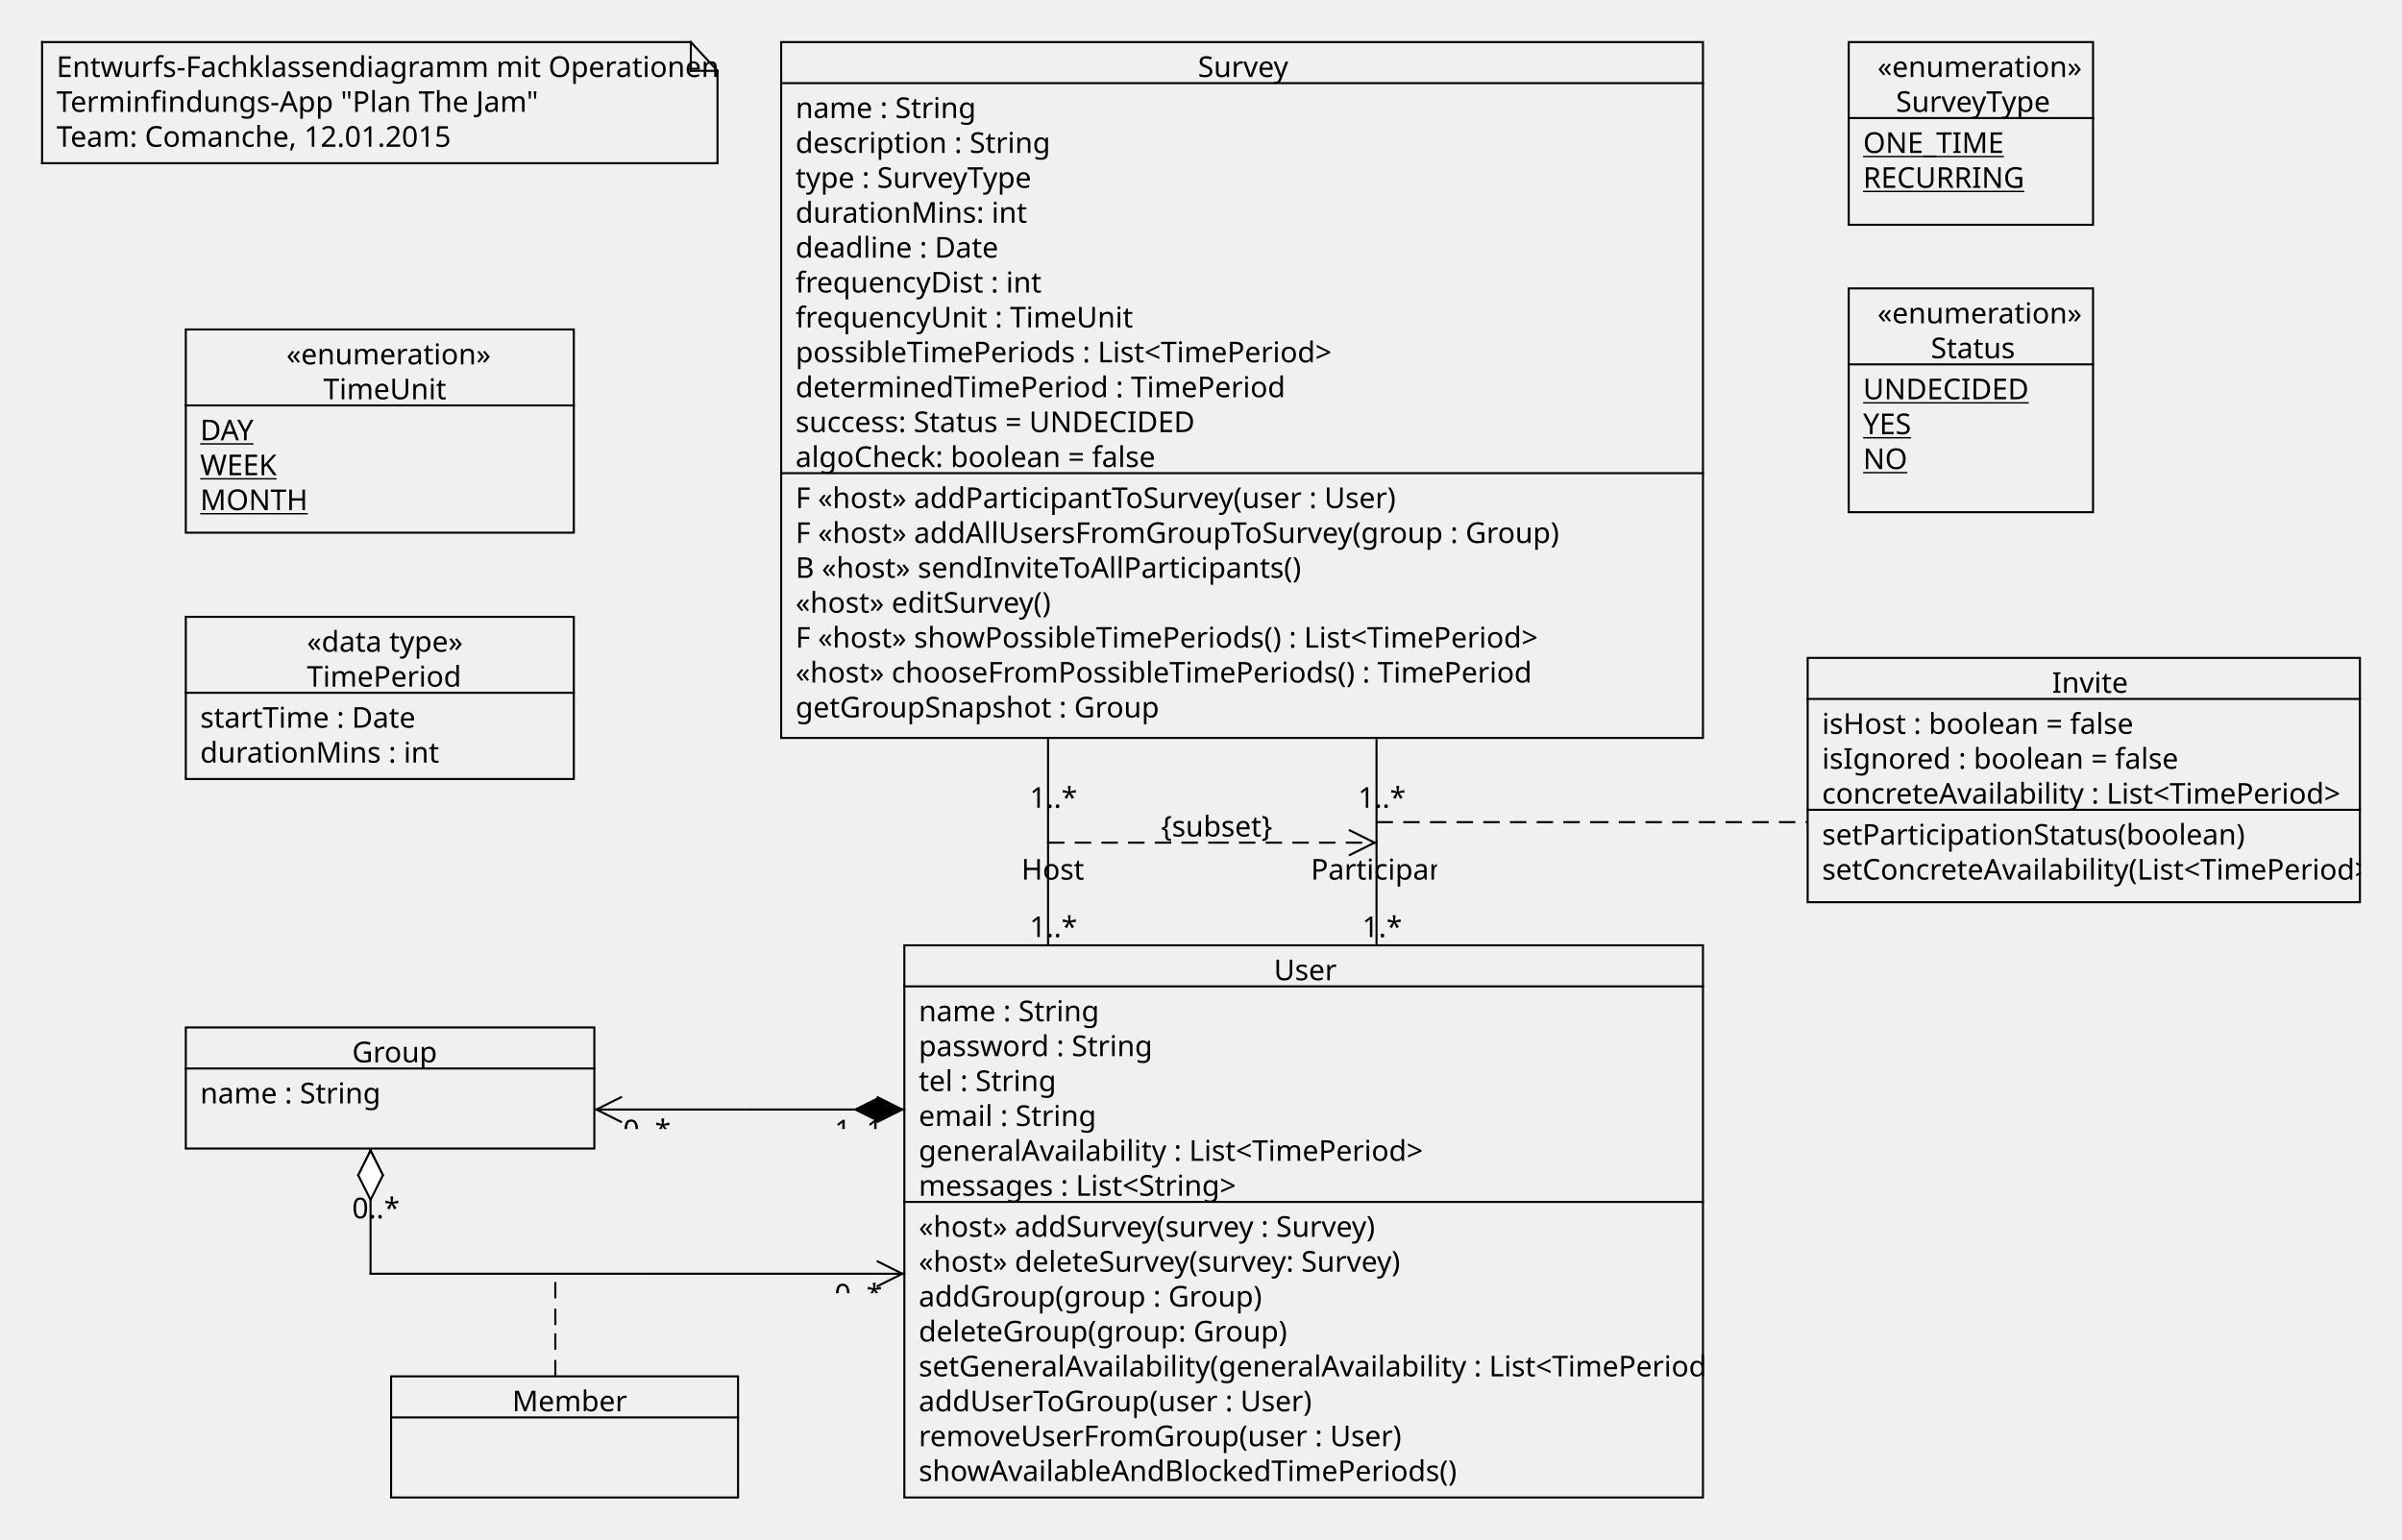
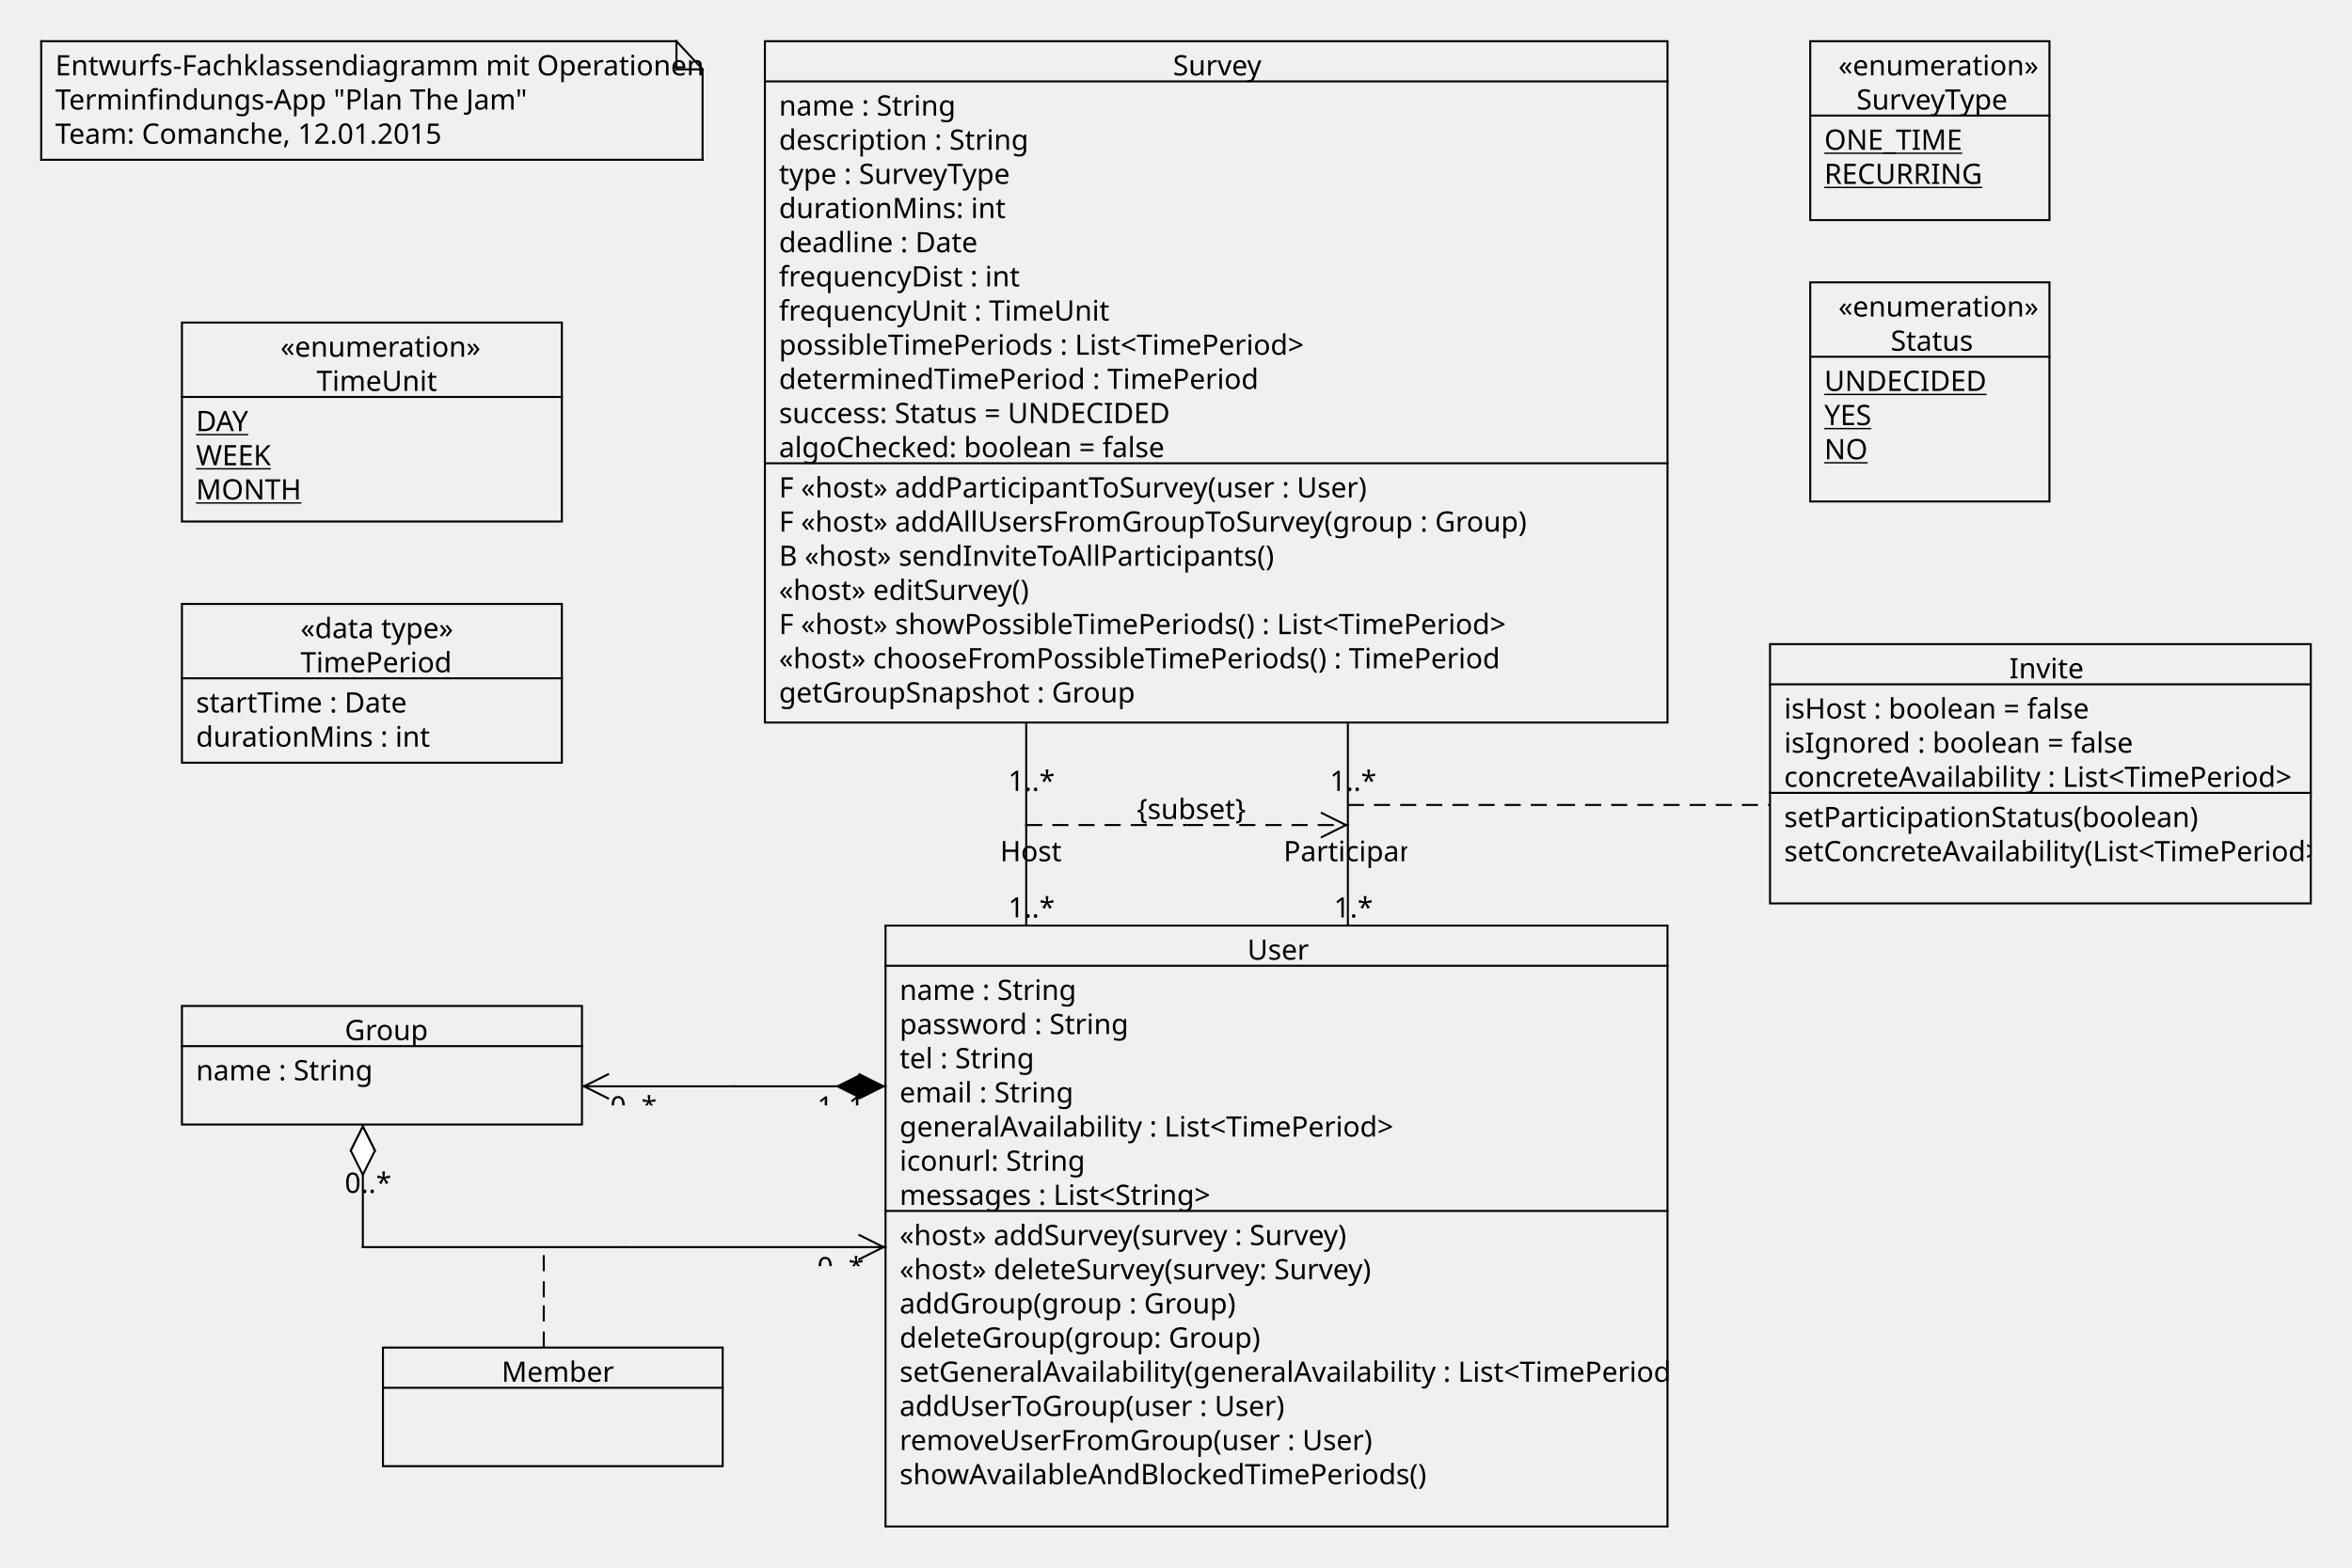
- <svg xmlns="http://www.w3.org/2000/svg" fill-opacity="1" color-rendering="auto" color-interpolation="auto" text-rendering="auto" stroke="black" stroke-linecap="square" width="1170" stroke-miterlimit="10" shape-rendering="auto" stroke-opacity="1" fill="black" stroke-dasharray="none" font-weight="normal" stroke-width="1" viewBox="160 10 1170 750" height="750" font-family="'Dialog'" font-style="normal" stroke-linejoin="miter" font-size="12" stroke-dashoffset="0" image-rendering="auto">
+ <svg xmlns="http://www.w3.org/2000/svg" fill-opacity="1" color-rendering="auto" color-interpolation="auto" text-rendering="auto" stroke="black" stroke-linecap="square" width="1170" stroke-miterlimit="10" shape-rendering="auto" stroke-opacity="1" fill="black" stroke-dasharray="none" font-weight="normal" stroke-width="1" viewBox="160 10 1170 780" height="780" font-family="'Dialog'" font-style="normal" stroke-linejoin="miter" font-size="12" stroke-dashoffset="0" image-rendering="auto">
  <defs id="genericDefs" />
  <g>
    <defs id="defs1">
      <clipPath clipPathUnits="userSpaceOnUse" id="clipPath1">
        <path d="M0 0 L2147483647 0 L2147483647 2147483647 L0 2147483647 L0 0 Z" />
      </clipPath>
      <clipPath clipPathUnits="userSpaceOnUse" id="clipPath2">
        <path d="M0 0 L0 110 L120 110 L120 0 Z" />
      </clipPath>
      <clipPath clipPathUnits="userSpaceOnUse" id="clipPath3">
        <path d="M-0.5 -0.5 L-0.5 109.5 L119.5 109.5 L119.5 -0.5 Z" />
      </clipPath>
      <clipPath clipPathUnits="userSpaceOnUse" id="clipPath4">
        <path d="M0 0 L0 100 L300 100 L300 0 Z" />
      </clipPath>
      <clipPath clipPathUnits="userSpaceOnUse" id="clipPath5">
        <path d="M-0.5 -0.5 L-0.5 99.5 L299.5 99.5 L299.5 -0.5 Z" />
      </clipPath>
      <clipPath clipPathUnits="userSpaceOnUse" id="clipPath6">
        <path d="M0 0 L0 90 L40 90 L40 0 Z" />
      </clipPath>
      <clipPath clipPathUnits="userSpaceOnUse" id="clipPath7">
        <path d="M-0.5 -0.5 L-0.5 89.5 L39.5 89.5 L39.5 -0.5 Z" />
      </clipPath>
      <clipPath clipPathUnits="userSpaceOnUse" id="clipPath8">
        <path d="M0 0 L0 60 L170 60 L170 0 Z" />
      </clipPath>
      <clipPath clipPathUnits="userSpaceOnUse" id="clipPath9">
        <path d="M-0.5 -0.5 L-0.5 59.5 L169.5 59.5 L169.5 -0.5 Z" />
      </clipPath>
      <clipPath clipPathUnits="userSpaceOnUse" id="clipPath10">
        <path d="M0 0 L0 60 L330 60 L330 0 Z" />
      </clipPath>
      <clipPath clipPathUnits="userSpaceOnUse" id="clipPath11">
        <path d="M-0.5 -0.5 L-0.5 59.5 L329.5 59.5 L329.5 -0.5 Z" />
      </clipPath>
      <clipPath clipPathUnits="userSpaceOnUse" id="clipPath12">
        <path d="M0 0 L0 40 L190 40 L190 0 Z" />
      </clipPath>
      <clipPath clipPathUnits="userSpaceOnUse" id="clipPath13">
        <path d="M-0.5 -0.5 L-0.5 39.5 L189.5 39.5 L189.5 -0.5 Z" />
      </clipPath>
      <clipPath clipPathUnits="userSpaceOnUse" id="clipPath14">
        <path d="M0 0 L0 60 L200 60 L200 0 Z" />
      </clipPath>
      <clipPath clipPathUnits="userSpaceOnUse" id="clipPath15">
        <path d="M-0.5 -0.5 L-0.5 59.5 L199.5 59.5 L199.5 -0.5 Z" />
      </clipPath>
      <clipPath clipPathUnits="userSpaceOnUse" id="clipPath16">
        <path d="M0 0 L0 100 L190 100 L190 0 Z" />
      </clipPath>
      <clipPath clipPathUnits="userSpaceOnUse" id="clipPath17">
        <path d="M-0.5 -0.5 L-0.5 99.5 L189.5 99.5 L189.5 -0.5 Z" />
      </clipPath>
      <clipPath clipPathUnits="userSpaceOnUse" id="clipPath18">
        <path d="M0 0 L0 80 L190 80 L190 0 Z" />
      </clipPath>
      <clipPath clipPathUnits="userSpaceOnUse" id="clipPath19">
        <path d="M-0.5 -0.5 L-0.5 79.5 L189.5 79.5 L189.5 -0.5 Z" />
      </clipPath>
      <clipPath clipPathUnits="userSpaceOnUse" id="clipPath20">
        <path d="M0 0 L0 70 L200 70 L200 0 Z" />
      </clipPath>
      <clipPath clipPathUnits="userSpaceOnUse" id="clipPath21">
        <path d="M-0.5 -0.5 L-0.5 69.5 L199.5 69.5 L199.5 -0.5 Z" />
      </clipPath>
      <clipPath clipPathUnits="userSpaceOnUse" id="clipPath22">
        <path d="M0 0 L0 140 L80 140 L80 0 Z" />
      </clipPath>
      <clipPath clipPathUnits="userSpaceOnUse" id="clipPath23">
        <path d="M-0.5 -0.5 L-0.5 139.5 L79.5 139.5 L79.5 -0.5 Z" />
      </clipPath>
      <clipPath clipPathUnits="userSpaceOnUse" id="clipPath24">
        <path d="M0 0 L0 140 L50 140 L50 0 Z" />
      </clipPath>
      <clipPath clipPathUnits="userSpaceOnUse" id="clipPath25">
        <path d="M-0.5 -0.5 L-0.5 139.5 L49.5 139.5 L49.5 -0.5 Z" />
      </clipPath>
      <clipPath clipPathUnits="userSpaceOnUse" id="clipPath26">
-         <path d="M0 0 L0 120 L270 120 L270 0 Z" />
+         <path d="M0 0 L0 130 L270 130 L270 0 Z" />
      </clipPath>
      <clipPath clipPathUnits="userSpaceOnUse" id="clipPath27">
-         <path d="M-0.5 -0.5 L-0.5 119.5 L269.5 119.5 L269.5 -0.5 Z" />
+         <path d="M-0.5 -0.5 L-0.5 129.5 L269.5 129.5 L269.5 -0.5 Z" />
      </clipPath>
      <clipPath clipPathUnits="userSpaceOnUse" id="clipPath28">
        <path d="M0 0 L0 340 L450 340 L450 0 Z" />
      </clipPath>
      <clipPath clipPathUnits="userSpaceOnUse" id="clipPath29">
        <path d="M-0.5 -0.5 L-0.5 339.5 L449.5 339.5 L449.5 -0.5 Z" />
      </clipPath>
      <clipPath clipPathUnits="userSpaceOnUse" id="clipPath30">
        <path d="M0 0 L0 40 L250 40 L250 0 Z" />
      </clipPath>
      <clipPath clipPathUnits="userSpaceOnUse" id="clipPath31">
        <path d="M-0.5 -0.5 L-0.5 39.5 L249.5 39.5 L249.5 -0.5 Z" />
      </clipPath>
      <clipPath clipPathUnits="userSpaceOnUse" id="clipPath32">
        <path d="M0 0 L0 90 L120 90 L120 0 Z" />
      </clipPath>
      <clipPath clipPathUnits="userSpaceOnUse" id="clipPath33">
        <path d="M-0.5 -0.5 L-0.5 89.5 L119.5 89.5 L119.5 -0.5 Z" />
      </clipPath>
      <clipPath clipPathUnits="userSpaceOnUse" id="clipPath34">
-         <path d="M0 0 L0 270 L390 270 L390 0 Z" />
+         <path d="M0 0 L0 300 L390 300 L390 0 Z" />
      </clipPath>
      <clipPath clipPathUnits="userSpaceOnUse" id="clipPath35">
-         <path d="M-0.5 -0.5 L-0.5 269.5 L389.5 269.5 L389.5 -0.5 Z" />
+         <path d="M-0.5 -0.5 L-0.5 299.5 L389.5 299.5 L389.5 -0.5 Z" />
      </clipPath>
    </defs>
    <g font-size="14" transform="translate(1060.5,150.5)" fill-opacity="0" fill="rgb(255,255,255)" font-family="sans-serif" stroke="rgb(255,255,255)" stroke-opacity="0">
      <rect x="0" y="0" clip-path="url(#clipPath3)" width="119" height="109" opacity="0" stroke="none" />
    </g>
    <g font-family="sans-serif" font-size="14" transform="translate(1060.5,150.5)">
      <rect fill="none" x="0" width="119" height="109" y="0" clip-path="url(#clipPath3)" />
      <text x="14" xml:space="preserve" y="17" clip-path="url(#clipPath3)" stroke="none">«enumeration»</text>
      <text x="40" xml:space="preserve" y="34" clip-path="url(#clipPath3)" stroke="none">Status</text>
      <line y2="37" fill="none" x1="0" clip-path="url(#clipPath3)" x2="119" y1="37" />
      <text x="7" xml:space="preserve" y="54" clip-path="url(#clipPath3)" text-decoration="underline" stroke="none">UNDECIDED</text>
      <text x="7" xml:space="preserve" y="71" clip-path="url(#clipPath3)" text-decoration="underline" stroke="none">YES</text>
      <text x="7" xml:space="preserve" y="88" clip-path="url(#clipPath3)" text-decoration="underline" stroke="none">NO</text>
    </g>
    <g font-family="sans-serif" font-size="14" transform="translate(310.5,540.5)">
      <line y2="90" fill="none" x1="30" clip-path="url(#clipPath5)" x2="30" y1="30" />
      <line y2="90" fill="none" x1="30" clip-path="url(#clipPath5)" x2="160" y1="90" />
      <line y2="90" fill="none" x1="160" clip-path="url(#clipPath5)" x2="290" y1="90" />
      <line y2="42" fill="none" x1="30" clip-path="url(#clipPath5)" x2="36" y1="30" />
      <line y2="42" fill="none" x1="30" clip-path="url(#clipPath5)" x2="24" y1="30" />
      <polygon fill="white" clip-path="url(#clipPath5)" points=" 30 30 36 42 30 54 24 42" stroke="none" />
      <polygon fill="none" points=" 30 30 36 42 30 54 24 42" clip-path="url(#clipPath5)" />
      <text x="21" xml:space="preserve" y="63" clip-path="url(#clipPath5)" stroke="none">0..*</text>
      <line y2="96" fill="none" x1="289" clip-path="url(#clipPath5)" x2="277" y1="90" />
      <line y2="84" fill="none" x1="289" clip-path="url(#clipPath5)" x2="277" y1="90" />
      <text x="256" xml:space="preserve" y="105" clip-path="url(#clipPath5)" stroke="none">0..*</text>
    </g>
    <g stroke-miterlimit="5" font-size="14" stroke-dasharray="8,5" font-family="sans-serif" transform="translate(400.5,600.5)" stroke-linecap="butt">
      <line y2="55" fill="none" x1="30" clip-path="url(#clipPath7)" x2="30" y1="80" />
      <line y2="30" fill="none" x1="30" clip-path="url(#clipPath7)" x2="30" y1="55" />
    </g>
    <g font-size="14" transform="translate(350.5,680.5)" fill-opacity="0" fill="rgb(255,255,255)" font-family="sans-serif" stroke="rgb(255,255,255)" stroke-opacity="0">
      <rect x="0" y="0" clip-path="url(#clipPath9)" width="169" height="59" opacity="0" stroke="none" />
    </g>
    <g font-family="sans-serif" font-size="14" transform="translate(350.5,680.5)">
      <rect fill="none" x="0" width="169" height="59" y="0" clip-path="url(#clipPath9)" />
      <text x="59" xml:space="preserve" y="17" clip-path="url(#clipPath9)" stroke="none">Member</text>
      <line y2="20" fill="none" x1="0" clip-path="url(#clipPath9)" x2="169" y1="20" />
    </g>
    <g font-size="14" transform="translate(180.5,30.5)" fill-opacity="0" fill="rgb(255,255,255)" font-family="sans-serif" stroke="rgb(255,255,255)" stroke-opacity="0">
      <polygon clip-path="url(#clipPath11)" points=" 0 0 316 0 316 0 329 14 329 14 329 59 329 59 0 59 0 59 0 0" opacity="0" stroke="none" />
    </g>
    <g font-family="sans-serif" font-size="14" transform="translate(180.5,30.5)">
      <text x="7" xml:space="preserve" y="17" clip-path="url(#clipPath11)" stroke="none">Entwurfs-Fachklassendiagramm mit Operationen</text>
      <text x="7" xml:space="preserve" y="34" clip-path="url(#clipPath11)" stroke="none">Terminfindungs-App "Plan The Jam"</text>
      <text x="7" xml:space="preserve" y="51" clip-path="url(#clipPath11)" stroke="none">Team: Comanche, 12.01.2015</text>
      <line y2="0" fill="none" x1="0" clip-path="url(#clipPath11)" x2="316" y1="0" />
      <line y2="14" fill="none" x1="316" clip-path="url(#clipPath11)" x2="329" y1="0" />
      <line y2="59" fill="none" x1="329" clip-path="url(#clipPath11)" x2="329" y1="14" />
      <line y2="59" fill="none" x1="329" clip-path="url(#clipPath11)" x2="0" y1="59" />
      <line y2="0" fill="none" x1="0" clip-path="url(#clipPath11)" x2="0" y1="59" />
      <line y2="14" fill="none" x1="316" clip-path="url(#clipPath11)" x2="316" y1="0" />
      <line y2="14" fill="none" x1="316" clip-path="url(#clipPath11)" x2="329" y1="14" />
    </g>
    <g font-family="sans-serif" font-size="14" transform="translate(420.5,520.5)">
      <line y2="30" fill="none" x1="180" clip-path="url(#clipPath13)" x2="105" y1="30" />
      <line y2="30" fill="none" x1="105" clip-path="url(#clipPath13)" x2="30" y1="30" />
      <line y2="36" fill="none" x1="179" clip-path="url(#clipPath13)" x2="167" y1="30" />
      <line y2="24" fill="none" x1="179" clip-path="url(#clipPath13)" x2="167" y1="30" />
      <polygon points=" 179 30 167 36 155 30 167 24" clip-path="url(#clipPath13)" stroke="none" />
      <text x="146" xml:space="preserve" y="45" clip-path="url(#clipPath13)" stroke="none">1..1</text>
      <line y2="24" fill="none" x1="30" clip-path="url(#clipPath13)" x2="42" y1="30" />
      <line y2="36" fill="none" x1="30" clip-path="url(#clipPath13)" x2="42" y1="30" />
      <text x="43" xml:space="preserve" y="45" clip-path="url(#clipPath13)" stroke="none">0..*</text>
    </g>
    <g font-size="14" transform="translate(250.5,510.5)" fill-opacity="0" fill="rgb(255,255,255)" font-family="sans-serif" stroke="rgb(255,255,255)" stroke-opacity="0">
      <rect x="0" y="0" clip-path="url(#clipPath15)" width="199" height="59" opacity="0" stroke="none" />
    </g>
    <g font-family="sans-serif" font-size="14" transform="translate(250.5,510.5)">
      <rect fill="none" x="0" width="199" height="59" y="0" clip-path="url(#clipPath15)" />
      <text x="81" xml:space="preserve" y="17" clip-path="url(#clipPath15)" stroke="none">Group</text>
      <line y2="20" fill="none" x1="0" clip-path="url(#clipPath15)" x2="199" y1="20" />
      <text x="7" xml:space="preserve" y="37" clip-path="url(#clipPath15)" stroke="none">name : String</text>
    </g>
    <g font-size="14" transform="translate(250.5,170.5)" fill-opacity="0" fill="rgb(255,255,255)" font-family="sans-serif" stroke="rgb(255,255,255)" stroke-opacity="0">
      <rect x="0" y="0" clip-path="url(#clipPath17)" width="189" height="99" opacity="0" stroke="none" />
    </g>
    <g font-family="sans-serif" font-size="14" transform="translate(250.5,170.5)">
      <rect fill="none" x="0" width="189" height="99" y="0" clip-path="url(#clipPath17)" />
      <text x="49" xml:space="preserve" y="17" clip-path="url(#clipPath17)" stroke="none">«enumeration»</text>
      <text x="67" xml:space="preserve" y="34" clip-path="url(#clipPath17)" stroke="none">TimeUnit</text>
      <line y2="37" fill="none" x1="0" clip-path="url(#clipPath17)" x2="189" y1="37" />
      <text x="7" xml:space="preserve" y="54" clip-path="url(#clipPath17)" text-decoration="underline" stroke="none">DAY</text>
      <text x="7" xml:space="preserve" y="71" clip-path="url(#clipPath17)" text-decoration="underline" stroke="none">WEEK</text>
      <text x="7" xml:space="preserve" y="88" clip-path="url(#clipPath17)" text-decoration="underline" stroke="none">MONTH</text>
    </g>
    <g font-size="14" transform="translate(250.5,310.5)" fill-opacity="0" fill="rgb(255,255,255)" font-family="sans-serif" stroke="rgb(255,255,255)" stroke-opacity="0">
      <rect x="0" y="0" clip-path="url(#clipPath19)" width="189" height="79" opacity="0" stroke="none" />
    </g>
    <g font-family="sans-serif" font-size="14" transform="translate(250.5,310.5)">
      <rect fill="none" x="0" width="189" height="79" y="0" clip-path="url(#clipPath19)" />
      <text x="59" xml:space="preserve" y="17" clip-path="url(#clipPath19)" stroke="none">«data type»</text>
      <text x="59" xml:space="preserve" y="34" clip-path="url(#clipPath19)" stroke="none">TimePeriod</text>
      <line y2="37" fill="none" x1="0" clip-path="url(#clipPath19)" x2="189" y1="37" />
      <text x="7" xml:space="preserve" y="54" clip-path="url(#clipPath19)" stroke="none">startTime : Date</text>
      <text x="7" xml:space="preserve" y="71" clip-path="url(#clipPath19)" stroke="none">durationMins : int</text>
    </g>
    <g stroke-miterlimit="5" font-size="14" stroke-dasharray="8,5" font-family="sans-serif" transform="translate(640.5,370.5)" stroke-linecap="butt">
      <line y2="50" fill="none" x1="30" clip-path="url(#clipPath21)" x2="110" y1="50" />
      <line y2="50" fill="none" x1="110" clip-path="url(#clipPath21)" x2="190" y1="50" />
      <line stroke-linecap="square" clip-path="url(#clipPath21)" fill="none" x1="189" x2="177" y1="50" y2="56" stroke-dasharray="none" stroke-miterlimit="10" />
      <line stroke-linecap="square" clip-path="url(#clipPath21)" fill="none" x1="189" x2="177" y1="50" y2="44" stroke-dasharray="none" stroke-miterlimit="10" />
      <text stroke-linecap="square" x="85" y="47" clip-path="url(#clipPath21)" stroke-dasharray="none" stroke="none" stroke-miterlimit="10" xml:space="preserve">{subset}</text>
    </g>
    <g font-family="sans-serif" font-size="14" transform="translate(780.5,340.5)">
      <line y2="80" fill="none" x1="50" clip-path="url(#clipPath23)" x2="50" y1="130" />
      <line y2="30" fill="none" x1="50" clip-path="url(#clipPath23)" x2="50" y1="80" />
      <text x="43" xml:space="preserve" y="126" clip-path="url(#clipPath23)" stroke="none">1.*</text>
      <text x="18" xml:space="preserve" y="98" clip-path="url(#clipPath23)" stroke="none">Participant</text>
      <text x="41" xml:space="preserve" y="63" clip-path="url(#clipPath23)" stroke="none">1..*</text>
    </g>
    <g font-family="sans-serif" font-size="14" transform="translate(640.5,340.5)">
      <line y2="80" fill="none" x1="30" clip-path="url(#clipPath25)" x2="30" y1="130" />
      <line y2="30" fill="none" x1="30" clip-path="url(#clipPath25)" x2="30" y1="80" />
      <text x="21" xml:space="preserve" y="126" clip-path="url(#clipPath25)" stroke="none">1..*</text>
      <text x="17" xml:space="preserve" y="98" clip-path="url(#clipPath25)" stroke="none">Host</text>
      <text x="21" xml:space="preserve" y="63" clip-path="url(#clipPath25)" stroke="none">1..*</text>
    </g>
    <g font-size="14" transform="translate(1040.5,330.5)" fill-opacity="0" fill="rgb(255,255,255)" font-family="sans-serif" stroke="rgb(255,255,255)" stroke-opacity="0">
-       <rect x="0" y="0" clip-path="url(#clipPath27)" width="269" height="119" opacity="0" stroke="none" />
+       <rect x="0" y="0" clip-path="url(#clipPath27)" width="269" height="129" opacity="0" stroke="none" />
    </g>
    <g font-family="sans-serif" font-size="14" transform="translate(1040.5,330.5)">
-       <rect fill="none" x="0" width="269" height="119" y="0" clip-path="url(#clipPath27)" />
+       <rect fill="none" x="0" width="269" height="129" y="0" clip-path="url(#clipPath27)" />
      <text x="119" xml:space="preserve" y="17" clip-path="url(#clipPath27)" stroke="none">Invite</text>
      <line y2="20" fill="none" x1="0" clip-path="url(#clipPath27)" x2="269" y1="20" />
      <text x="7" xml:space="preserve" y="37" clip-path="url(#clipPath27)" stroke="none">isHost : boolean = false</text>
      <text x="7" xml:space="preserve" y="54" clip-path="url(#clipPath27)" stroke="none">isIgnored : boolean = false</text>
      <text x="7" xml:space="preserve" y="71" clip-path="url(#clipPath27)" stroke="none">concreteAvailability : List&lt;TimePeriod&gt;</text>
      <line y2="74" fill="none" x1="0" clip-path="url(#clipPath27)" x2="269" y1="74" />
      <text x="7" xml:space="preserve" y="91" clip-path="url(#clipPath27)" stroke="none">setParticipationStatus(boolean)</text>
      <text x="7" xml:space="preserve" y="108" clip-path="url(#clipPath27)" stroke="none">setConcreteAvailability(List&lt;TimePeriod&gt;)</text>
    </g>
    <g font-size="14" transform="translate(540.5,30.5)" fill-opacity="0" fill="rgb(255,255,255)" font-family="sans-serif" stroke="rgb(255,255,255)" stroke-opacity="0">
      <rect x="0" y="0" clip-path="url(#clipPath29)" width="449" height="339" opacity="0" stroke="none" />
    </g>
    <g font-family="sans-serif" font-size="14" transform="translate(540.5,30.5)">
      <rect fill="none" x="0" width="449" height="339" y="0" clip-path="url(#clipPath29)" />
      <text x="203" xml:space="preserve" y="17" clip-path="url(#clipPath29)" stroke="none">Survey</text>
      <line y2="20" fill="none" x1="0" clip-path="url(#clipPath29)" x2="449" y1="20" />
      <text x="7" xml:space="preserve" y="37" clip-path="url(#clipPath29)" stroke="none">name : String</text>
      <text x="7" xml:space="preserve" y="54" clip-path="url(#clipPath29)" stroke="none">description : String</text>
      <text x="7" xml:space="preserve" y="71" clip-path="url(#clipPath29)" stroke="none">type : SurveyType</text>
      <text x="7" xml:space="preserve" y="88" clip-path="url(#clipPath29)" stroke="none">durationMins: int</text>
      <text x="7" xml:space="preserve" y="105" clip-path="url(#clipPath29)" stroke="none">deadline : Date</text>
      <text x="7" xml:space="preserve" y="122" clip-path="url(#clipPath29)" stroke="none">frequencyDist : int</text>
      <text x="7" xml:space="preserve" y="139" clip-path="url(#clipPath29)" stroke="none">frequencyUnit : TimeUnit</text>
      <text x="7" xml:space="preserve" y="156" clip-path="url(#clipPath29)" stroke="none">possibleTimePeriods : List&lt;TimePeriod&gt;</text>
      <text x="7" xml:space="preserve" y="173" clip-path="url(#clipPath29)" stroke="none">determinedTimePeriod : TimePeriod</text>
      <text x="7" xml:space="preserve" y="190" clip-path="url(#clipPath29)" stroke="none">success: Status = UNDECIDED</text>
-       <text x="7" xml:space="preserve" y="207" clip-path="url(#clipPath29)" stroke="none">algoCheck: boolean = false</text>
+       <text x="7" xml:space="preserve" y="207" clip-path="url(#clipPath29)" stroke="none">algoChecked: boolean = false</text>
      <line y2="210" fill="none" x1="0" clip-path="url(#clipPath29)" x2="449" y1="210" />
      <text x="7" xml:space="preserve" y="227" clip-path="url(#clipPath29)" stroke="none">F «host» addParticipantToSurvey(user : User)</text>
      <text x="7" xml:space="preserve" y="244" clip-path="url(#clipPath29)" stroke="none">F «host» addAllUsersFromGroupToSurvey(group : Group)</text>
      <text x="7" xml:space="preserve" y="261" clip-path="url(#clipPath29)" stroke="none">B «host» sendInviteToAllParticipants()</text>
      <text x="7" xml:space="preserve" y="278" clip-path="url(#clipPath29)" stroke="none">«host» editSurvey()</text>
      <text x="7" xml:space="preserve" y="295" clip-path="url(#clipPath29)" stroke="none">F «host» showPossibleTimePeriods() : List&lt;TimePeriod&gt;</text>
      <text x="7" xml:space="preserve" y="312" clip-path="url(#clipPath29)" stroke="none">«host» chooseFromPossibleTimePeriods() : TimePeriod</text>
      <text x="7" xml:space="preserve" y="329" clip-path="url(#clipPath29)" stroke="none">getGroupSnapshot : Group</text>
    </g>
    <g stroke-miterlimit="5" font-size="14" stroke-dasharray="8,5" font-family="sans-serif" transform="translate(800.5,380.5)" stroke-linecap="butt">
      <line y2="30" fill="none" x1="30" clip-path="url(#clipPath31)" x2="135" y1="30" />
      <line y2="30" fill="none" x1="135" clip-path="url(#clipPath31)" x2="240" y1="30" />
    </g>
    <g font-size="14" transform="translate(1060.5,30.5)" fill-opacity="0" fill="rgb(255,255,255)" font-family="sans-serif" stroke="rgb(255,255,255)" stroke-opacity="0">
      <rect x="0" y="0" clip-path="url(#clipPath33)" width="119" height="89" opacity="0" stroke="none" />
    </g>
    <g font-family="sans-serif" font-size="14" transform="translate(1060.5,30.5)">
      <rect fill="none" x="0" width="119" height="89" y="0" clip-path="url(#clipPath33)" />
      <text x="14" xml:space="preserve" y="17" clip-path="url(#clipPath33)" stroke="none">«enumeration»</text>
      <text x="23" xml:space="preserve" y="34" clip-path="url(#clipPath33)" stroke="none">SurveyType</text>
      <line y2="37" fill="none" x1="0" clip-path="url(#clipPath33)" x2="119" y1="37" />
      <text x="7" xml:space="preserve" y="54" clip-path="url(#clipPath33)" text-decoration="underline" stroke="none">ONE_TIME</text>
      <text x="7" xml:space="preserve" y="71" clip-path="url(#clipPath33)" text-decoration="underline" stroke="none">RECURRING</text>
    </g>
    <g font-size="14" transform="translate(600.5,470.5)" fill-opacity="0" fill="rgb(255,255,255)" font-family="sans-serif" stroke="rgb(255,255,255)" stroke-opacity="0">
-       <rect x="0" y="0" clip-path="url(#clipPath35)" width="389" height="269" opacity="0" stroke="none" />
+       <rect x="0" y="0" clip-path="url(#clipPath35)" width="389" height="299" opacity="0" stroke="none" />
    </g>
    <g font-family="sans-serif" font-size="14" transform="translate(600.5,470.5)">
-       <rect fill="none" x="0" width="389" height="269" y="0" clip-path="url(#clipPath35)" />
+       <rect fill="none" x="0" width="389" height="299" y="0" clip-path="url(#clipPath35)" />
      <text x="180" xml:space="preserve" y="17" clip-path="url(#clipPath35)" stroke="none">User</text>
      <line y2="20" fill="none" x1="0" clip-path="url(#clipPath35)" x2="389" y1="20" />
      <text x="7" xml:space="preserve" y="37" clip-path="url(#clipPath35)" stroke="none">name : String</text>
      <text x="7" xml:space="preserve" y="54" clip-path="url(#clipPath35)" stroke="none">password : String</text>
      <text x="7" xml:space="preserve" y="71" clip-path="url(#clipPath35)" stroke="none">tel : String</text>
      <text x="7" xml:space="preserve" y="88" clip-path="url(#clipPath35)" stroke="none">email : String</text>
      <text x="7" xml:space="preserve" y="105" clip-path="url(#clipPath35)" stroke="none">generalAvailability : List&lt;TimePeriod&gt;</text>
-       <text x="7" xml:space="preserve" y="122" clip-path="url(#clipPath35)" stroke="none">messages : List&lt;String&gt;</text>
-       <line y2="125" fill="none" x1="0" clip-path="url(#clipPath35)" x2="389" y1="125" />
-       <text x="7" xml:space="preserve" y="142" clip-path="url(#clipPath35)" stroke="none">«host» addSurvey(survey : Survey)</text>
-       <text x="7" xml:space="preserve" y="159" clip-path="url(#clipPath35)" stroke="none">«host» deleteSurvey(survey: Survey)</text>
-       <text x="7" xml:space="preserve" y="176" clip-path="url(#clipPath35)" stroke="none">addGroup(group : Group)</text>
-       <text x="7" xml:space="preserve" y="193" clip-path="url(#clipPath35)" stroke="none">deleteGroup(group: Group)</text>
-       <text x="7" xml:space="preserve" y="210" clip-path="url(#clipPath35)" stroke="none">setGeneralAvailability(generalAvailability : List&lt;TimePeriod&gt;)</text>
-       <text x="7" xml:space="preserve" y="227" clip-path="url(#clipPath35)" stroke="none">addUserToGroup(user : User)</text>
-       <text x="7" xml:space="preserve" y="244" clip-path="url(#clipPath35)" stroke="none">removeUserFromGroup(user : User)</text>
-       <text x="7" xml:space="preserve" y="261" clip-path="url(#clipPath35)" stroke="none">showAvailableAndBlockedTimePeriods()</text>
+       <text x="7" xml:space="preserve" y="122" clip-path="url(#clipPath35)" stroke="none">iconurl: String</text>
+       <text x="7" xml:space="preserve" y="139" clip-path="url(#clipPath35)" stroke="none">messages : List&lt;String&gt;</text>
+       <line y2="142" fill="none" x1="0" clip-path="url(#clipPath35)" x2="389" y1="142" />
+       <text x="7" xml:space="preserve" y="159" clip-path="url(#clipPath35)" stroke="none">«host» addSurvey(survey : Survey)</text>
+       <text x="7" xml:space="preserve" y="176" clip-path="url(#clipPath35)" stroke="none">«host» deleteSurvey(survey: Survey)</text>
+       <text x="7" xml:space="preserve" y="193" clip-path="url(#clipPath35)" stroke="none">addGroup(group : Group)</text>
+       <text x="7" xml:space="preserve" y="210" clip-path="url(#clipPath35)" stroke="none">deleteGroup(group: Group)</text>
+       <text x="7" xml:space="preserve" y="227" clip-path="url(#clipPath35)" stroke="none">setGeneralAvailability(generalAvailability : List&lt;TimePeriod&gt;)</text>
+       <text x="7" xml:space="preserve" y="244" clip-path="url(#clipPath35)" stroke="none">addUserToGroup(user : User)</text>
+       <text x="7" xml:space="preserve" y="261" clip-path="url(#clipPath35)" stroke="none">removeUserFromGroup(user : User)</text>
+       <text x="7" xml:space="preserve" y="278" clip-path="url(#clipPath35)" stroke="none">showAvailableAndBlockedTimePeriods()</text>
    </g>
  </g>
</svg>
